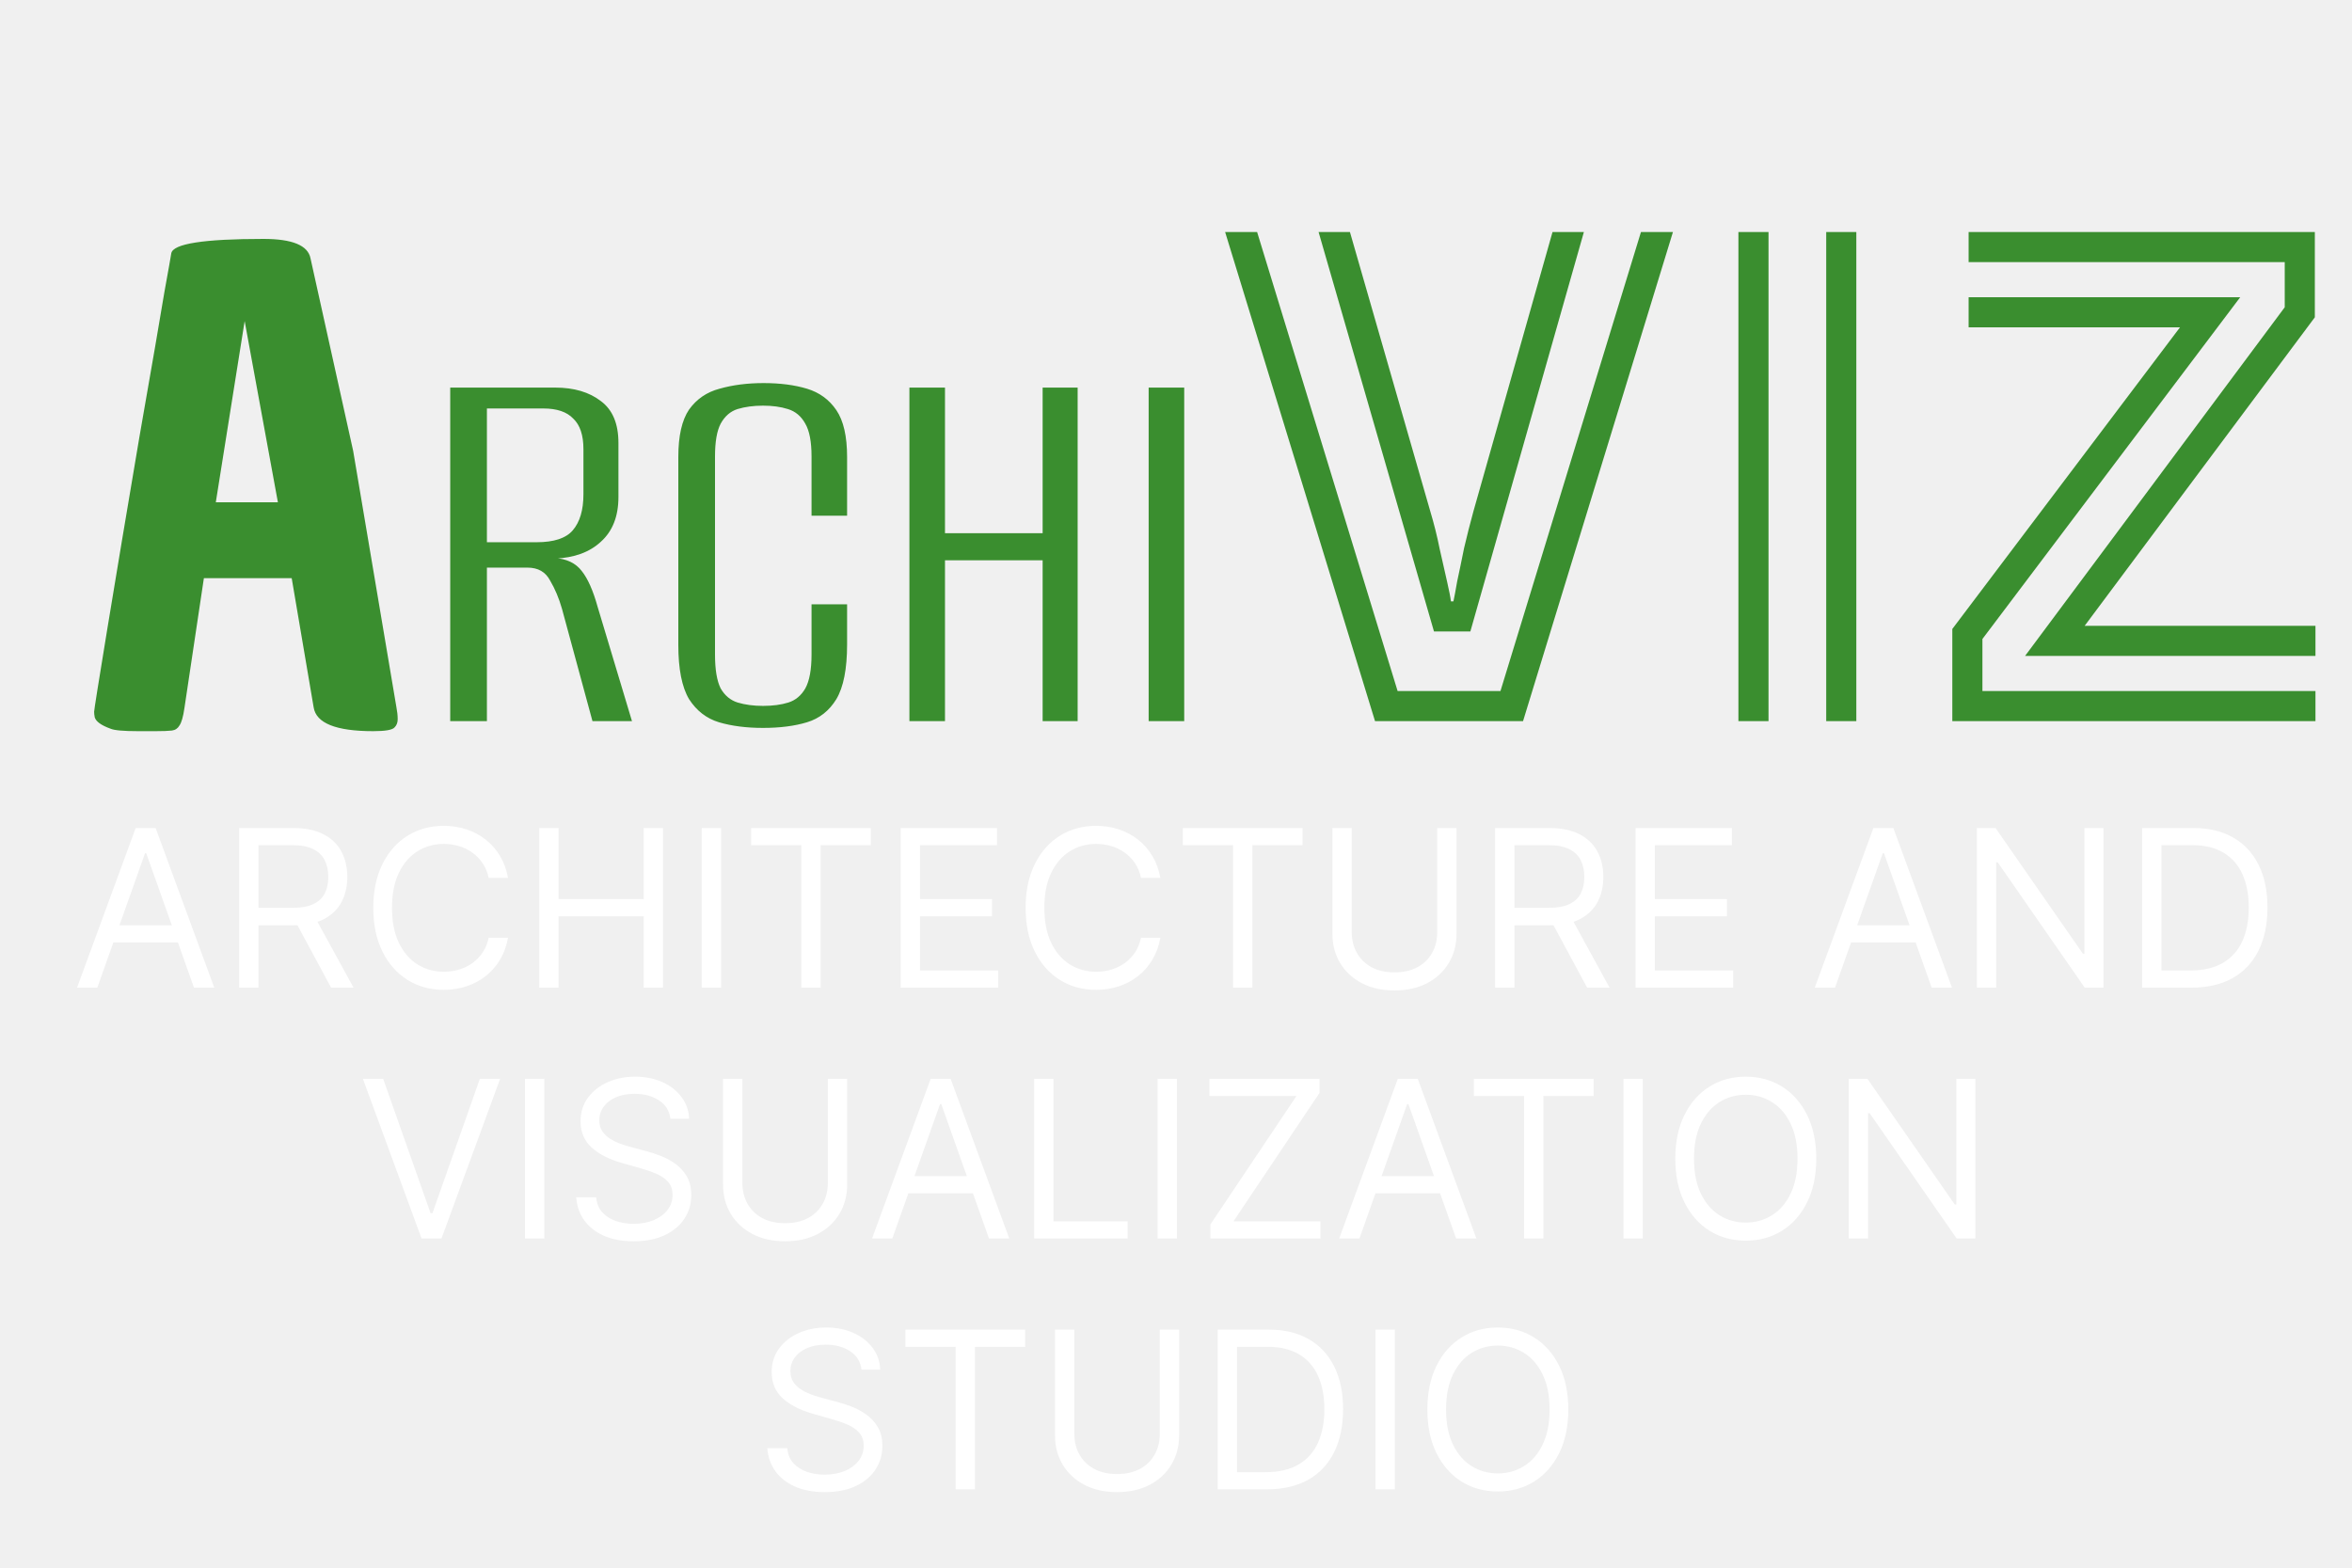
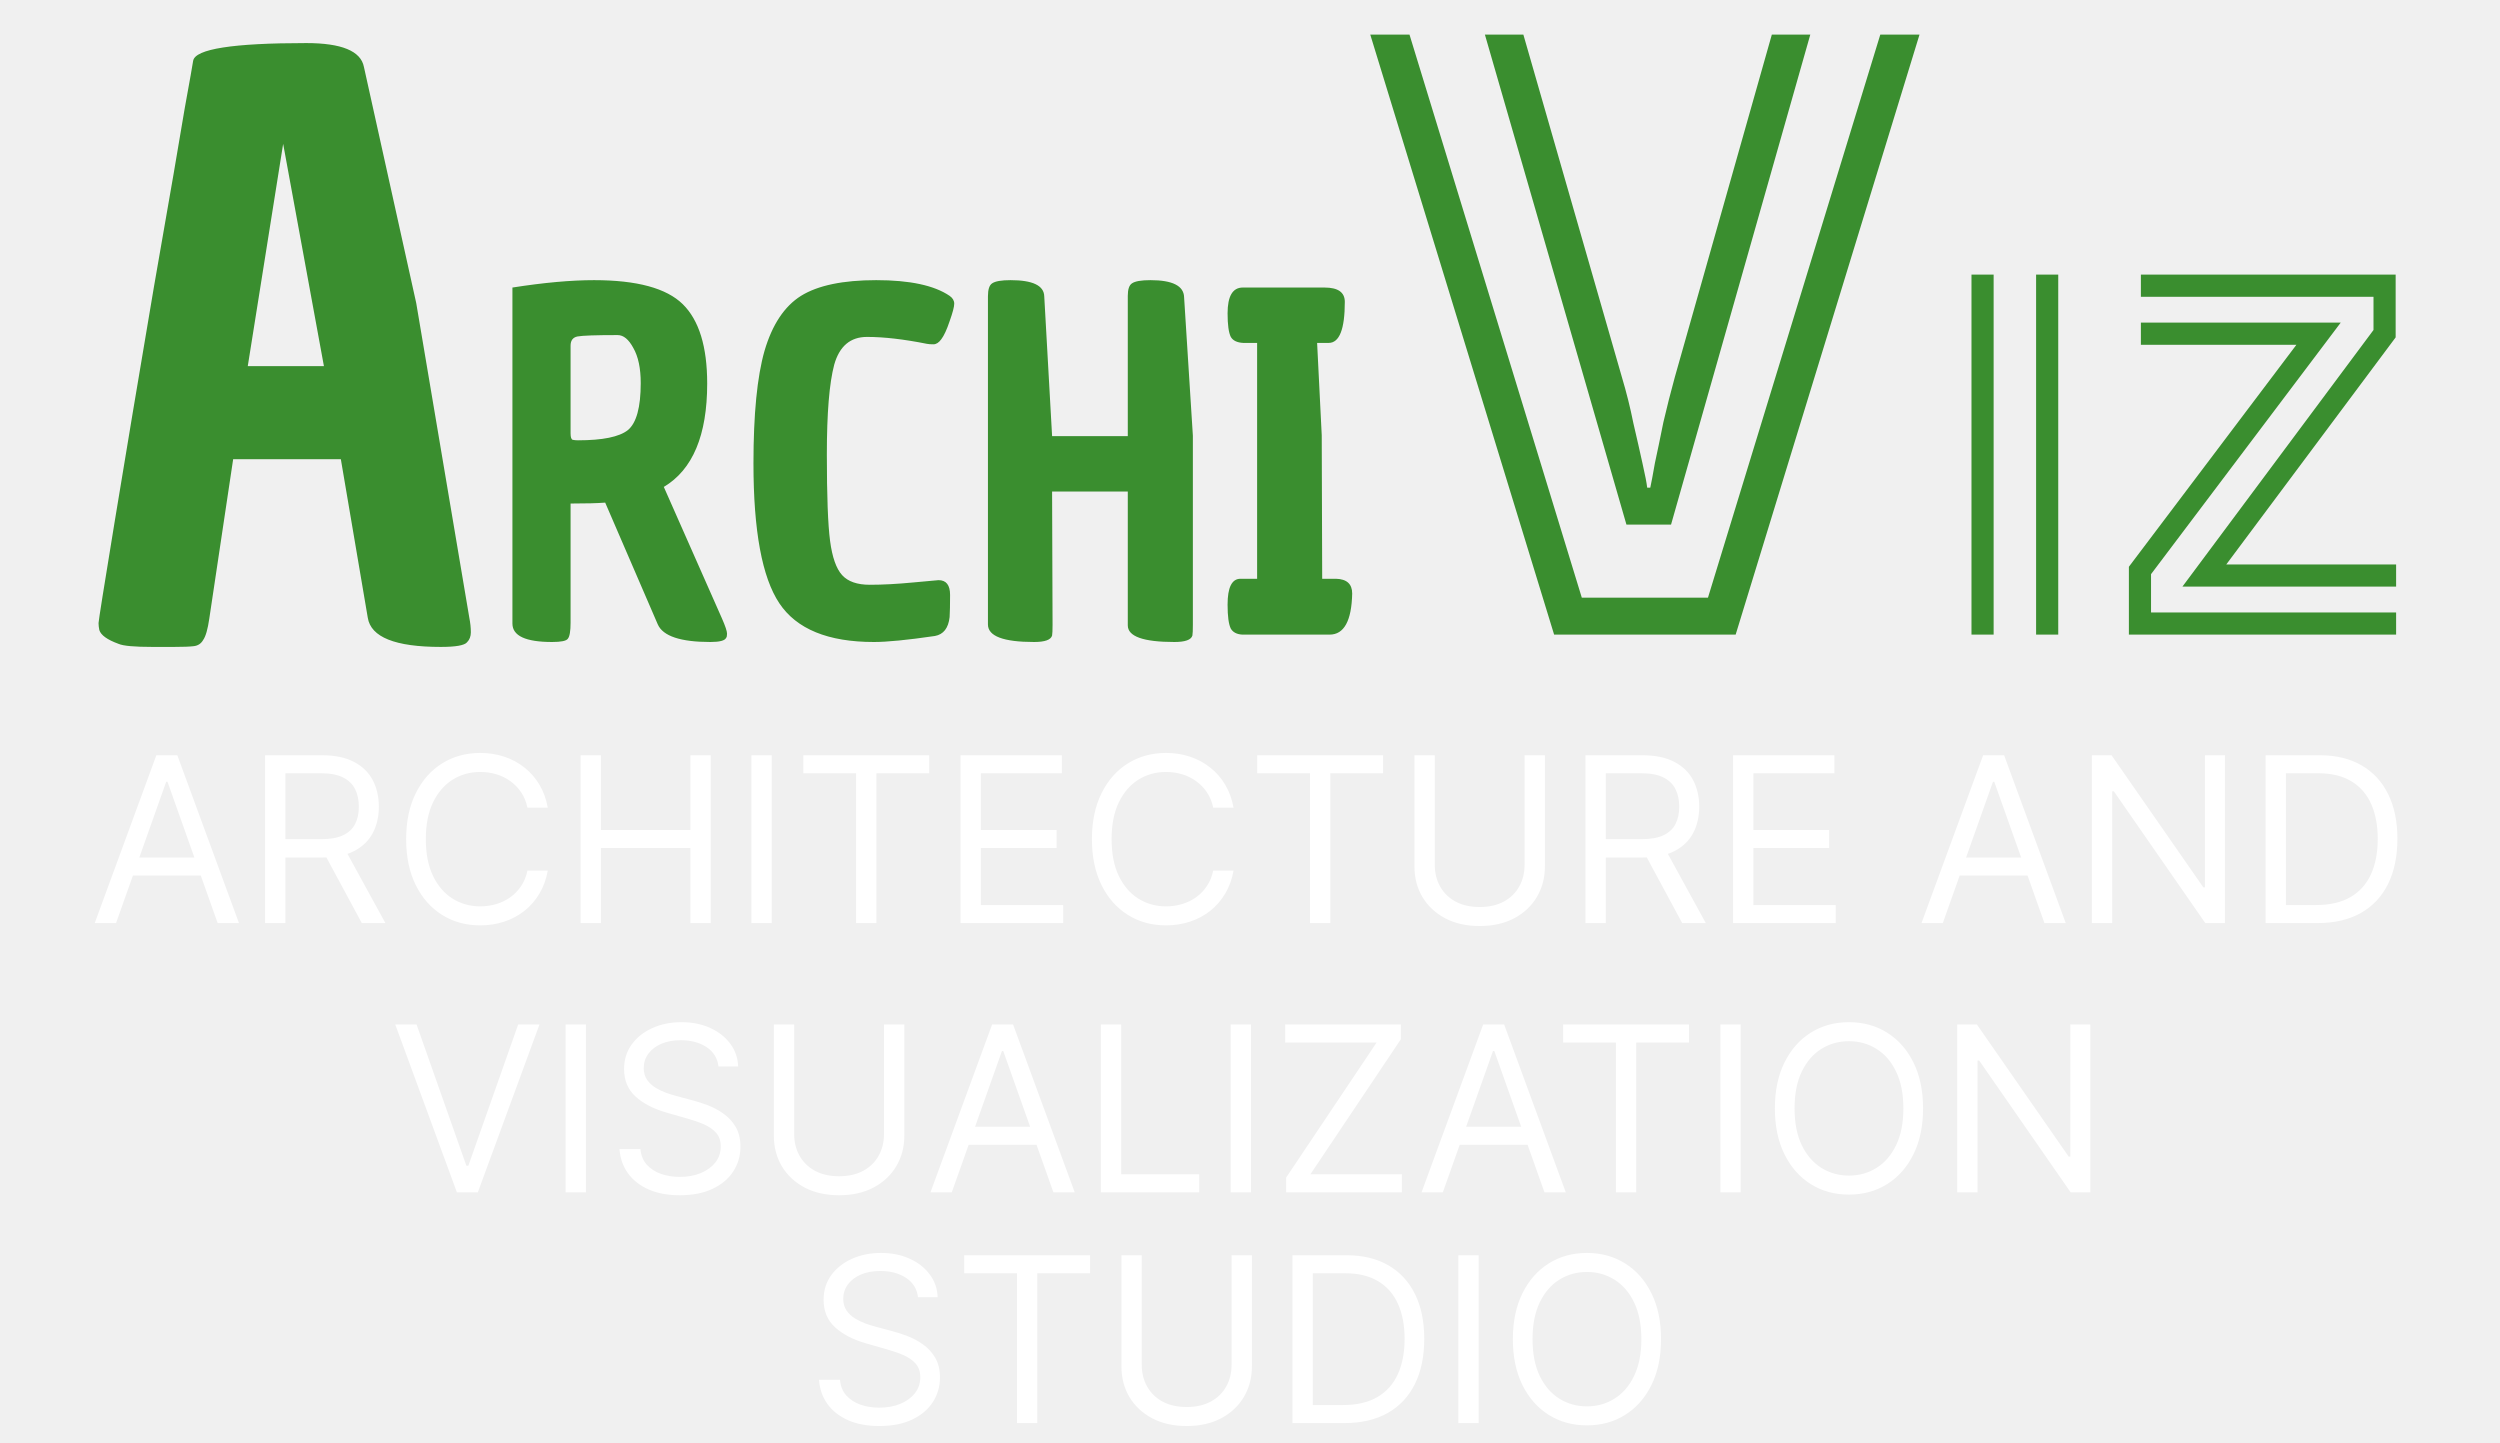
- <svg xmlns="http://www.w3.org/2000/svg" width="150" height="100" viewBox="0 0 150 100" fill="none">
-   <path d="M16.803 15.24C18.643 15.24 19.643 15.653 19.803 16.48L22.523 28.76L25.283 45.12C25.336 45.387 25.363 45.64 25.363 45.88C25.363 46.093 25.296 46.267 25.163 46.4C25.029 46.56 24.576 46.64 23.803 46.64C21.43 46.64 20.163 46.133 20.003 45.12L18.603 36.88H13.003L11.763 45.16C11.683 45.72 11.576 46.093 11.443 46.28C11.336 46.467 11.176 46.573 10.963 46.6C10.749 46.627 10.403 46.64 9.923 46.64H8.803C7.869 46.64 7.283 46.587 7.043 46.48C6.456 46.267 6.123 46.027 6.043 45.76C6.016 45.627 6.003 45.507 6.003 45.4C6.003 45.293 6.283 43.533 6.843 40.12C7.403 36.707 8.083 32.64 8.883 27.92C9.709 23.2 10.243 20.107 10.483 18.64C10.749 17.173 10.896 16.347 10.923 16.16C11.03 15.547 12.989 15.24 16.803 15.24ZM15.603 20.48L13.763 32.04H17.723L15.603 20.48ZM28.713 46V24.724H35.409C36.609 24.724 37.581 25.012 38.325 25.588C39.069 26.14 39.441 27.028 39.441 28.252V31.708C39.441 32.932 39.069 33.88 38.325 34.552C37.605 35.224 36.621 35.584 35.373 35.632V35.596C36.141 35.644 36.717 35.92 37.101 36.424C37.485 36.904 37.821 37.66 38.109 38.692L40.305 46H37.785L35.841 38.836C35.649 38.164 35.397 37.564 35.085 37.036C34.797 36.484 34.317 36.208 33.645 36.208H31.053V46H28.713ZM31.053 34.588H34.221C35.325 34.588 36.093 34.336 36.525 33.832C36.981 33.304 37.209 32.536 37.209 31.528V28.648C37.209 27.76 36.993 27.112 36.561 26.704C36.153 26.272 35.517 26.056 34.653 26.056H31.053V34.588ZM48.66 46.432C47.604 46.432 46.668 46.312 45.852 46.072C45.06 45.832 44.424 45.34 43.944 44.596C43.488 43.828 43.26 42.676 43.26 41.14V29.152C43.26 27.808 43.488 26.8 43.944 26.128C44.424 25.456 45.072 25.012 45.888 24.796C46.728 24.556 47.664 24.436 48.696 24.436C49.752 24.436 50.676 24.556 51.468 24.796C52.26 25.036 52.884 25.492 53.34 26.164C53.796 26.836 54.024 27.832 54.024 29.152V32.896H51.756V29.116C51.756 28.18 51.624 27.484 51.36 27.028C51.096 26.548 50.724 26.236 50.244 26.092C49.788 25.948 49.26 25.876 48.66 25.876C48.06 25.876 47.52 25.948 47.04 26.092C46.584 26.236 46.224 26.548 45.96 27.028C45.72 27.484 45.6 28.18 45.6 29.116V41.752C45.6 42.712 45.72 43.432 45.96 43.912C46.224 44.368 46.584 44.668 47.04 44.812C47.52 44.956 48.06 45.028 48.66 45.028C49.284 45.028 49.824 44.956 50.28 44.812C50.736 44.668 51.096 44.368 51.36 43.912C51.624 43.432 51.756 42.712 51.756 41.752V38.548H54.024V41.104C54.024 42.664 53.796 43.828 53.34 44.596C52.884 45.34 52.26 45.832 51.468 46.072C50.676 46.312 49.74 46.432 48.66 46.432ZM57.998 46V24.724H60.267V34.012H66.495V24.724H68.727V46H66.495V35.74H60.267V46H57.998ZM73.256 46V24.724H75.524V46H73.256ZM84.093 14.8H86.093L91.213 32.6C91.453 33.4 91.653 34.2 91.813 35C92 35.8 92.16 36.507 92.293 37.12C92.427 37.707 92.507 38.12 92.533 38.36H92.693C92.747 38.12 92.827 37.693 92.933 37.08C93.067 36.467 93.213 35.76 93.373 34.96C93.56 34.16 93.76 33.373 93.973 32.6L99.013 14.8H101.013L93.773 40.28H91.453L84.093 14.8ZM78.133 14.8H80.173L89.133 44.08H95.693L104.653 14.8H106.693L97.133 46H87.693L78.133 14.8ZM116.468 14.8H118.388V46H116.468V14.8ZM110.868 14.8H112.788V46H110.868V14.8ZM145.71 19.6V16.72H125.55V14.8H147.63V20.24L132.95 39.92H147.67V41.84H129.15L145.71 19.6ZM124.51 40.12L139.03 20.88H125.55V18.96H142.87L126.43 40.76V44.08H147.67V46H124.51V40.12Z" fill="#3A8E2F" />
-   <path d="M6.206 63H4.914L8.652 52.818H9.925L13.664 63H12.371L9.328 54.429H9.249L6.206 63ZM6.684 59.023H11.894V60.117H6.684V59.023ZM15.25 63V52.818H18.69C19.485 52.818 20.138 52.954 20.649 53.226C21.159 53.494 21.537 53.864 21.782 54.334C22.027 54.805 22.15 55.34 22.15 55.94C22.15 56.54 22.027 57.072 21.782 57.536C21.537 58 21.161 58.365 20.654 58.63C20.147 58.892 19.499 59.023 18.71 59.023H15.926V57.909H18.67C19.214 57.909 19.651 57.83 19.983 57.67C20.317 57.511 20.559 57.286 20.708 56.994C20.861 56.699 20.937 56.348 20.937 55.94C20.937 55.533 20.861 55.176 20.708 54.871C20.556 54.566 20.312 54.331 19.977 54.166C19.643 53.996 19.2 53.912 18.65 53.912H16.483V63H15.25ZM20.042 58.426L22.548 63H21.116L18.65 58.426H20.042ZM32.398 56H31.165C31.092 55.645 30.964 55.334 30.782 55.065C30.603 54.797 30.384 54.572 30.126 54.389C29.871 54.204 29.587 54.064 29.276 53.972C28.964 53.879 28.639 53.832 28.301 53.832C27.685 53.832 27.126 53.988 26.626 54.3C26.129 54.611 25.733 55.07 25.438 55.677C25.146 56.283 25 57.028 25 57.909C25 58.791 25.146 59.535 25.438 60.141C25.733 60.748 26.129 61.207 26.626 61.519C27.126 61.83 27.685 61.986 28.301 61.986C28.639 61.986 28.964 61.939 29.276 61.847C29.587 61.754 29.871 61.616 30.126 61.434C30.384 61.248 30.603 61.021 30.782 60.753C30.964 60.481 31.092 60.169 31.165 59.818H32.398C32.305 60.339 32.136 60.804 31.891 61.215C31.645 61.626 31.34 61.976 30.976 62.264C30.611 62.549 30.202 62.766 29.748 62.916C29.297 63.065 28.815 63.139 28.301 63.139C27.433 63.139 26.661 62.927 25.985 62.503C25.308 62.079 24.776 61.475 24.389 60.693C24.001 59.911 23.807 58.983 23.807 57.909C23.807 56.835 24.001 55.907 24.389 55.125C24.776 54.343 25.308 53.74 25.985 53.315C26.661 52.891 27.433 52.679 28.301 52.679C28.815 52.679 29.297 52.754 29.748 52.903C30.202 53.052 30.611 53.271 30.976 53.559C31.34 53.844 31.645 54.192 31.891 54.603C32.136 55.011 32.305 55.476 32.398 56ZM34.39 63V52.818H35.623V57.352H41.052V52.818H42.285V63H41.052V58.446H35.623V63H34.39ZM45.986 52.818V63H44.754V52.818H45.986ZM47.902 53.912V52.818H55.538V53.912H52.336V63H51.103V53.912H47.902ZM57.441 63V52.818H63.586V53.912H58.674V57.352H63.268V58.446H58.674V61.906H63.665V63H57.441ZM74.001 56H72.768C72.695 55.645 72.568 55.334 72.386 55.065C72.207 54.797 71.988 54.572 71.729 54.389C71.474 54.204 71.191 54.064 70.879 53.972C70.568 53.879 70.243 53.832 69.905 53.832C69.288 53.832 68.73 53.988 68.229 54.3C67.732 54.611 67.336 55.07 67.041 55.677C66.749 56.283 66.604 57.028 66.604 57.909C66.604 58.791 66.749 59.535 67.041 60.141C67.336 60.748 67.732 61.207 68.229 61.519C68.73 61.83 69.288 61.986 69.905 61.986C70.243 61.986 70.568 61.939 70.879 61.847C71.191 61.754 71.474 61.616 71.729 61.434C71.988 61.248 72.207 61.021 72.386 60.753C72.568 60.481 72.695 60.169 72.768 59.818H74.001C73.909 60.339 73.74 60.804 73.494 61.215C73.249 61.626 72.944 61.976 72.579 62.264C72.215 62.549 71.805 62.766 71.352 62.916C70.901 63.065 70.418 63.139 69.905 63.139C69.036 63.139 68.264 62.927 67.588 62.503C66.912 62.079 66.38 61.475 65.992 60.693C65.604 59.911 65.41 58.983 65.41 57.909C65.41 56.835 65.604 55.907 65.992 55.125C66.38 54.343 66.912 53.74 67.588 53.315C68.264 52.891 69.036 52.679 69.905 52.679C70.418 52.679 70.901 52.754 71.352 52.903C71.805 53.052 72.215 53.271 72.579 53.559C72.944 53.844 73.249 54.192 73.494 54.603C73.74 55.011 73.909 55.476 74.001 56ZM75.437 53.912V52.818H83.073V53.912H79.871V63H78.639V53.912H75.437ZM91.658 52.818H92.891V59.56C92.891 60.256 92.727 60.877 92.399 61.424C92.074 61.968 91.615 62.397 91.022 62.712C90.428 63.023 89.732 63.179 88.933 63.179C88.135 63.179 87.439 63.023 86.845 62.712C86.252 62.397 85.791 61.968 85.463 61.424C85.138 60.877 84.976 60.256 84.976 59.56V52.818H86.209V59.46C86.209 59.957 86.318 60.4 86.537 60.788C86.756 61.172 87.067 61.475 87.472 61.697C87.879 61.916 88.367 62.026 88.933 62.026C89.5 62.026 89.987 61.916 90.395 61.697C90.803 61.475 91.114 61.172 91.33 60.788C91.549 60.4 91.658 59.957 91.658 59.46V52.818ZM95.353 63V52.818H98.793C99.589 52.818 100.242 52.954 100.752 53.226C101.263 53.494 101.64 53.864 101.886 54.334C102.131 54.805 102.254 55.34 102.254 55.94C102.254 56.54 102.131 57.072 101.886 57.536C101.64 58 101.264 58.365 100.757 58.63C100.25 58.892 99.602 59.023 98.813 59.023H96.029V57.909H98.773C99.317 57.909 99.755 57.83 100.086 57.67C100.421 57.511 100.663 57.286 100.812 56.994C100.964 56.699 101.041 56.348 101.041 55.94C101.041 55.533 100.964 55.176 100.812 54.871C100.659 54.566 100.416 54.331 100.081 54.166C99.746 53.996 99.304 53.912 98.754 53.912H96.586V63H95.353ZM100.146 58.426L102.651 63H101.22L98.754 58.426H100.146ZM104.308 63V52.818H110.453V53.912H105.541V57.352H110.135V58.446H105.541V61.906H110.533V63H104.308ZM117.03 63H115.738L119.476 52.818H120.749L124.488 63H123.195L120.153 54.429H120.073L117.03 63ZM117.508 59.023H122.718V60.117H117.508V59.023ZM134.148 52.818V63H132.954L127.406 55.006H127.307V63H126.074V52.818H127.267L132.835 60.832H132.935V52.818H134.148ZM139.757 63H136.615V52.818H139.896C140.884 52.818 141.729 53.022 142.432 53.43C143.134 53.834 143.673 54.416 144.047 55.175C144.422 55.93 144.609 56.835 144.609 57.889C144.609 58.95 144.42 59.863 144.042 60.629C143.665 61.391 143.114 61.977 142.392 62.389C141.669 62.796 140.791 63 139.757 63ZM137.848 61.906H139.677C140.519 61.906 141.217 61.744 141.77 61.419C142.324 61.094 142.736 60.632 143.008 60.032C143.28 59.432 143.416 58.718 143.416 57.889C143.416 57.067 143.282 56.36 143.013 55.766C142.745 55.17 142.344 54.712 141.81 54.394C141.276 54.073 140.612 53.912 139.816 53.912H137.848V61.906Z" fill="#fff" />
-   <path d="M24.438 68.818L27.46 77.389H27.58L30.602 68.818H31.895L28.156 79H26.884L23.145 68.818H24.438ZM34.714 68.818V79H33.481V68.818H34.714ZM42.754 71.364C42.695 70.86 42.453 70.469 42.028 70.19C41.604 69.912 41.084 69.773 40.467 69.773C40.017 69.773 39.622 69.846 39.284 69.992C38.949 70.137 38.688 70.338 38.499 70.593C38.313 70.848 38.22 71.138 38.22 71.463C38.22 71.735 38.285 71.969 38.414 72.164C38.547 72.356 38.716 72.517 38.921 72.646C39.127 72.772 39.342 72.877 39.568 72.96C39.793 73.039 40 73.104 40.189 73.153L41.223 73.432C41.488 73.501 41.783 73.597 42.108 73.72C42.436 73.843 42.749 74.01 43.048 74.222C43.349 74.431 43.598 74.7 43.793 75.028C43.989 75.356 44.087 75.758 44.087 76.236C44.087 76.786 43.943 77.283 43.654 77.727C43.369 78.171 42.952 78.524 42.401 78.786C41.854 79.048 41.19 79.179 40.408 79.179C39.678 79.179 39.047 79.061 38.514 78.826C37.983 78.591 37.566 78.263 37.261 77.842C36.959 77.421 36.788 76.932 36.749 76.375H38.021C38.054 76.76 38.184 77.078 38.409 77.329C38.638 77.578 38.926 77.764 39.274 77.886C39.626 78.006 40.003 78.065 40.408 78.065C40.878 78.065 41.301 77.989 41.675 77.837C42.05 77.681 42.347 77.465 42.565 77.19C42.784 76.912 42.894 76.587 42.894 76.216C42.894 75.878 42.799 75.603 42.61 75.391C42.421 75.178 42.173 75.006 41.864 74.874C41.556 74.741 41.223 74.625 40.865 74.526L39.612 74.168C38.817 73.939 38.187 73.612 37.723 73.188C37.259 72.764 37.027 72.209 37.027 71.523C37.027 70.953 37.181 70.456 37.489 70.031C37.801 69.604 38.218 69.272 38.742 69.037C39.269 68.798 39.858 68.679 40.507 68.679C41.163 68.679 41.747 68.797 42.257 69.032C42.767 69.264 43.172 69.582 43.47 69.987C43.772 70.391 43.931 70.85 43.947 71.364H42.754ZM52.796 68.818H54.029V75.56C54.029 76.256 53.864 76.877 53.536 77.424C53.212 77.968 52.752 78.397 52.159 78.712C51.566 79.023 50.87 79.179 50.071 79.179C49.272 79.179 48.576 79.023 47.983 78.712C47.39 78.397 46.929 77.968 46.601 77.424C46.276 76.877 46.114 76.256 46.114 75.56V68.818H47.347V75.46C47.347 75.957 47.456 76.4 47.675 76.788C47.894 77.172 48.205 77.475 48.61 77.697C49.017 77.916 49.504 78.026 50.071 78.026C50.638 78.026 51.125 77.916 51.533 77.697C51.941 77.475 52.252 77.172 52.468 76.788C52.686 76.4 52.796 75.957 52.796 75.46V68.818ZM56.908 79H55.616L59.354 68.818H60.627L64.366 79H63.073L60.031 70.429H59.951L56.908 79ZM57.386 75.023H62.596V76.117H57.386V75.023ZM65.952 79V68.818H67.185V77.906H71.918V79H65.952ZM75.06 68.818V79H73.827V68.818H75.06ZM77.194 79V78.105L82.682 69.912H77.134V68.818H84.154V69.713L78.665 77.906H84.214V79H77.194ZM86.699 79H85.407L89.145 68.818H90.418L94.157 79H92.864L89.822 70.429H89.742L86.699 79ZM87.177 75.023H92.387V76.117H87.177V75.023ZM93.996 69.912V68.818H101.633V69.912H98.431V79H97.198V69.912H93.996ZM104.769 68.818V79H103.536V68.818H104.769ZM115.832 73.909C115.832 74.983 115.638 75.911 115.25 76.693C114.862 77.475 114.33 78.079 113.654 78.503C112.978 78.927 112.206 79.139 111.337 79.139C110.469 79.139 109.697 78.927 109.021 78.503C108.344 78.079 107.813 77.475 107.425 76.693C107.037 75.911 106.843 74.983 106.843 73.909C106.843 72.835 107.037 71.907 107.425 71.125C107.813 70.343 108.344 69.74 109.021 69.315C109.697 68.891 110.469 68.679 111.337 68.679C112.206 68.679 112.978 68.891 113.654 69.315C114.33 69.74 114.862 70.343 115.25 71.125C115.638 71.907 115.832 72.835 115.832 73.909ZM114.638 73.909C114.638 73.028 114.491 72.283 114.196 71.677C113.904 71.07 113.508 70.611 113.008 70.3C112.511 69.988 111.954 69.832 111.337 69.832C110.721 69.832 110.162 69.988 109.662 70.3C109.165 70.611 108.769 71.07 108.474 71.677C108.182 72.283 108.036 73.028 108.036 73.909C108.036 74.791 108.182 75.535 108.474 76.141C108.769 76.748 109.165 77.207 109.662 77.519C110.162 77.83 110.721 77.986 111.337 77.986C111.954 77.986 112.511 77.83 113.008 77.519C113.508 77.207 113.904 76.748 114.196 76.141C114.491 75.535 114.638 74.791 114.638 73.909ZM125.979 68.818V79H124.786L119.237 71.006H119.138V79H117.905V68.818H119.098L124.666 76.832H124.766V68.818H125.979Z" fill="#fff" />
-   <path d="M54.942 87.364C54.882 86.86 54.64 86.469 54.216 86.19C53.792 85.912 53.271 85.773 52.655 85.773C52.204 85.773 51.81 85.846 51.472 85.992C51.137 86.137 50.875 86.338 50.686 86.593C50.501 86.848 50.408 87.138 50.408 87.463C50.408 87.735 50.472 87.969 50.602 88.164C50.734 88.356 50.903 88.517 51.109 88.646C51.314 88.772 51.53 88.877 51.755 88.96C51.98 89.039 52.188 89.104 52.376 89.153L53.41 89.432C53.676 89.501 53.971 89.597 54.295 89.72C54.624 89.843 54.937 90.01 55.235 90.222C55.537 90.431 55.785 90.7 55.981 91.028C56.176 91.356 56.274 91.758 56.274 92.236C56.274 92.786 56.13 93.283 55.842 93.727C55.557 94.171 55.139 94.524 54.589 94.786C54.042 95.048 53.377 95.179 52.595 95.179C51.866 95.179 51.235 95.061 50.701 94.826C50.171 94.591 49.753 94.263 49.448 93.842C49.147 93.421 48.976 92.932 48.936 92.375H50.209C50.242 92.76 50.371 93.078 50.597 93.329C50.825 93.578 51.114 93.764 51.462 93.886C51.813 94.006 52.191 94.065 52.595 94.065C53.066 94.065 53.488 93.989 53.863 93.837C54.237 93.681 54.534 93.465 54.753 93.19C54.972 92.912 55.081 92.587 55.081 92.216C55.081 91.878 54.986 91.603 54.798 91.391C54.609 91.178 54.36 91.006 54.052 90.874C53.744 90.741 53.41 90.625 53.053 90.526L51.8 90.168C51.004 89.939 50.374 89.612 49.91 89.188C49.447 88.764 49.215 88.209 49.215 87.523C49.215 86.953 49.369 86.456 49.677 86.031C49.988 85.604 50.406 85.272 50.93 85.037C51.457 84.798 52.045 84.679 52.695 84.679C53.351 84.679 53.934 84.797 54.445 85.032C54.955 85.264 55.359 85.582 55.658 85.987C55.959 86.391 56.118 86.85 56.135 87.364H54.942ZM57.745 85.912V84.818H65.381V85.912H62.179V95H60.946V85.912H57.745ZM73.966 84.818H75.198V91.56C75.198 92.256 75.034 92.877 74.706 93.424C74.382 93.968 73.922 94.397 73.329 94.712C72.736 95.023 72.04 95.179 71.241 95.179C70.442 95.179 69.746 95.023 69.153 94.712C68.56 94.397 68.099 93.968 67.771 93.424C67.446 92.877 67.284 92.256 67.284 91.56V84.818H68.517V91.46C68.517 91.957 68.626 92.4 68.845 92.788C69.064 93.172 69.375 93.475 69.779 93.697C70.187 93.916 70.674 94.026 71.241 94.026C71.808 94.026 72.295 93.916 72.703 93.697C73.11 93.475 73.422 93.172 73.637 92.788C73.856 92.4 73.966 91.957 73.966 91.46V84.818ZM80.803 95H77.661V84.818H80.942C81.93 84.818 82.775 85.022 83.478 85.43C84.18 85.834 84.719 86.416 85.093 87.175C85.468 87.93 85.655 88.835 85.655 89.889C85.655 90.95 85.466 91.863 85.088 92.629C84.71 93.391 84.16 93.978 83.438 94.388C82.715 94.796 81.837 95 80.803 95ZM78.894 93.906H80.723C81.565 93.906 82.263 93.744 82.816 93.419C83.37 93.094 83.782 92.632 84.054 92.032C84.326 91.432 84.462 90.718 84.462 89.889C84.462 89.067 84.328 88.36 84.059 87.766C83.791 87.17 83.39 86.712 82.856 86.394C82.322 86.073 81.658 85.912 80.862 85.912H78.894V93.906ZM88.956 84.818V95H87.723V84.818H88.956ZM100.019 89.909C100.019 90.983 99.825 91.911 99.438 92.693C99.05 93.475 98.518 94.079 97.842 94.503C97.165 94.927 96.393 95.139 95.525 95.139C94.656 95.139 93.884 94.927 93.208 94.503C92.532 94.079 92 93.475 91.612 92.693C91.224 91.911 91.031 90.983 91.031 89.909C91.031 88.835 91.224 87.907 91.612 87.125C92 86.343 92.532 85.74 93.208 85.315C93.884 84.891 94.656 84.679 95.525 84.679C96.393 84.679 97.165 84.891 97.842 85.315C98.518 85.74 99.05 86.343 99.438 87.125C99.825 87.907 100.019 88.835 100.019 89.909ZM98.826 89.909C98.826 89.028 98.678 88.283 98.383 87.677C98.092 87.07 97.696 86.611 97.195 86.3C96.698 85.988 96.141 85.832 95.525 85.832C94.908 85.832 94.35 85.988 93.849 86.3C93.352 86.611 92.956 87.07 92.661 87.677C92.37 88.283 92.224 89.028 92.224 89.909C92.224 90.791 92.37 91.535 92.661 92.141C92.956 92.748 93.352 93.207 93.849 93.519C94.35 93.83 94.908 93.986 95.525 93.986C96.141 93.986 96.698 93.83 97.195 93.519C97.696 93.207 98.092 92.748 98.383 92.141C98.678 91.535 98.826 90.791 98.826 89.909Z" fill="#fff" />
+ <svg xmlns="http://www.w3.org/2000/svg" width="130" height="75" viewBox="0 0 130 75" fill="none">
+   <g clip-path="url(#clip0_8028_86)">
+     <path d="M15.924 2.24C17.764 2.24 18.764 2.653 18.924 3.48L21.644 15.76L24.404 32.12C24.457 32.387 24.484 32.64 24.484 32.88C24.484 33.093 24.417 33.267 24.284 33.4C24.151 33.56 23.697 33.64 22.924 33.64C20.551 33.64 19.284 33.133 19.124 32.12L17.724 23.88H12.124L10.884 32.16C10.804 32.72 10.697 33.093 10.564 33.28C10.457 33.467 10.297 33.573 10.084 33.6C9.871 33.627 9.524 33.64 9.044 33.64H7.924C6.991 33.64 6.404 33.587 6.164 33.48C5.577 33.267 5.244 33.027 5.164 32.76C5.137 32.627 5.124 32.507 5.124 32.4C5.124 32.293 5.404 30.533 5.964 27.12C6.524 23.707 7.204 19.64 8.004 14.92C8.831 10.2 9.364 7.107 9.604 5.64C9.871 4.173 10.017 3.347 10.044 3.16C10.151 2.547 12.111 2.24 15.924 2.24ZM14.724 7.48L12.884 19.04H16.844L14.724 7.48ZM26.646 32.424V14.952C28.278 14.696 29.694 14.568 30.894 14.568C33.118 14.568 34.654 14.984 35.502 15.816C36.35 16.648 36.774 18.024 36.774 19.944C36.774 22.632 36.022 24.424 34.518 25.32L37.542 32.16C37.718 32.56 37.806 32.824 37.806 32.952C37.806 33.064 37.79 33.136 37.758 33.168C37.694 33.312 37.422 33.384 36.942 33.384C35.39 33.384 34.478 33.08 34.206 32.472L31.47 26.136C31.07 26.168 30.47 26.184 29.67 26.184V32.376C29.67 32.824 29.622 33.104 29.526 33.216C29.446 33.328 29.174 33.384 28.71 33.384C27.334 33.384 26.646 33.064 26.646 32.424ZM30.054 22.896C31.334 22.896 32.198 22.72 32.646 22.368C33.094 22 33.318 21.184 33.318 19.92C33.318 19.152 33.19 18.544 32.934 18.096C32.694 17.648 32.422 17.424 32.118 17.424C30.982 17.424 30.286 17.448 30.03 17.496C29.79 17.544 29.67 17.704 29.67 17.976V22.536C29.67 22.744 29.71 22.856 29.79 22.872C29.87 22.888 29.958 22.896 30.054 22.896ZM48.804 30.168C49.204 30.168 49.404 30.424 49.404 30.936C49.404 31.448 49.396 31.832 49.38 32.088C49.316 32.664 49.06 32.992 48.612 33.072C47.188 33.28 46.132 33.384 45.444 33.384C43.06 33.384 41.42 32.712 40.524 31.368C39.628 30.024 39.18 27.6 39.18 24.096C39.18 21.536 39.372 19.584 39.756 18.24C40.156 16.88 40.788 15.928 41.652 15.384C42.532 14.84 43.836 14.568 45.564 14.568C47.308 14.568 48.58 14.84 49.38 15.384C49.54 15.496 49.62 15.632 49.62 15.792C49.62 15.952 49.54 16.256 49.38 16.704C49.236 17.136 49.092 17.448 48.948 17.64C48.82 17.816 48.684 17.904 48.54 17.904C48.396 17.904 48.284 17.896 48.204 17.88C47.004 17.64 45.964 17.52 45.084 17.52C44.22 17.52 43.652 18 43.38 18.96C43.124 19.92 42.996 21.48 42.996 23.64C42.996 25.784 43.052 27.28 43.164 28.128C43.276 28.976 43.484 29.568 43.788 29.904C44.092 30.24 44.572 30.408 45.228 30.408C45.9 30.408 46.652 30.368 47.484 30.288C48.332 30.208 48.772 30.168 48.804 30.168ZM58.645 15.384C58.645 15.048 58.717 14.832 58.861 14.736C59.021 14.624 59.341 14.568 59.821 14.568C60.973 14.568 61.557 14.864 61.573 15.456L62.029 22.656V32.496C62.029 32.768 62.021 32.952 62.005 33.048C61.941 33.272 61.629 33.384 61.069 33.384C59.453 33.384 58.645 33.096 58.645 32.52V25.56H54.709L54.733 32.496C54.733 32.768 54.725 32.952 54.709 33.048C54.645 33.272 54.333 33.384 53.773 33.384C52.173 33.384 51.373 33.08 51.373 32.472V15.408C51.373 15.056 51.445 14.832 51.589 14.736C51.749 14.624 52.069 14.568 52.549 14.568C53.701 14.568 54.285 14.848 54.301 15.408L54.709 22.68H58.645V15.384ZM64.506 30.096H65.37V17.832H64.65C64.33 17.816 64.114 17.712 64.002 17.52C63.89 17.296 63.834 16.888 63.834 16.296C63.834 15.4 64.098 14.952 64.626 14.952H68.874C69.578 14.952 69.93 15.2 69.93 15.696C69.93 17.12 69.65 17.832 69.09 17.832H68.49L68.73 22.632L68.754 30.096H69.474C70.034 30.112 70.314 30.368 70.314 30.864C70.282 32.288 69.89 33 69.138 33H64.602C64.314 32.984 64.114 32.88 64.002 32.688C63.89 32.464 63.834 32.048 63.834 31.44C63.834 30.544 64.058 30.096 64.506 30.096ZM77.215 1.8H79.215L84.335 19.6C84.575 20.4 84.775 21.2 84.934 22C85.121 22.8 85.281 23.507 85.415 24.12C85.548 24.707 85.628 25.12 85.654 25.36H85.814C85.868 25.12 85.948 24.693 86.055 24.08C86.188 23.467 86.335 22.76 86.495 21.96C86.681 21.16 86.881 20.373 87.094 19.6L92.135 1.8H94.135L86.894 27.28H84.575L77.215 1.8ZM71.254 1.8H73.294L82.254 31.08H88.814L97.775 1.8H99.814L90.254 33H80.814L71.254 1.8ZM105.877 14.28H107.029V33H105.877V14.28ZM102.517 14.28H103.669V33H102.517V14.28ZM123.422 17.16V15.432H111.326V14.28H124.574V17.544L115.766 29.352H124.598V30.504H113.486L123.422 17.16ZM110.702 29.472L119.414 17.928H111.326V16.776H121.718L111.854 29.856V31.848H124.598V33H110.702V29.472Z" fill="#3A8E2F" />
+     <path d="M6.034 48H4.926L8.13 39.273H9.221L12.426 48H11.318L8.71 40.653H8.642L6.034 48ZM6.443 44.591H10.909V45.528H6.443V44.591ZM13.785 48V39.273H16.734C17.416 39.273 17.976 39.389 18.413 39.622C18.851 39.852 19.174 40.169 19.385 40.572C19.595 40.976 19.7 41.435 19.7 41.949C19.7 42.463 19.595 42.919 19.385 43.317C19.174 43.715 18.852 44.027 18.417 44.254C17.983 44.479 17.427 44.591 16.751 44.591H14.365V43.636H16.717C17.183 43.636 17.558 43.568 17.842 43.432C18.129 43.295 18.337 43.102 18.464 42.852C18.595 42.599 18.66 42.298 18.66 41.949C18.66 41.599 18.595 41.294 18.464 41.033C18.334 40.771 18.125 40.57 17.838 40.428C17.551 40.283 17.172 40.21 16.7 40.21H14.842V48H13.785ZM17.893 44.08L20.041 48H18.814L16.7 44.08H17.893ZM28.484 42H27.427C27.364 41.696 27.255 41.429 27.099 41.199C26.945 40.969 26.758 40.776 26.536 40.619C26.318 40.46 26.075 40.341 25.808 40.261C25.541 40.182 25.262 40.142 24.973 40.142C24.444 40.142 23.965 40.276 23.536 40.543C23.11 40.81 22.771 41.203 22.518 41.723C22.268 42.243 22.143 42.881 22.143 43.636C22.143 44.392 22.268 45.03 22.518 45.55C22.771 46.07 23.11 46.463 23.536 46.73C23.965 46.997 24.444 47.131 24.973 47.131C25.262 47.131 25.541 47.091 25.808 47.011C26.075 46.932 26.318 46.814 26.536 46.658C26.758 46.499 26.945 46.304 27.099 46.074C27.255 45.841 27.364 45.574 27.427 45.273H28.484C28.404 45.719 28.259 46.118 28.049 46.47C27.839 46.822 27.578 47.122 27.265 47.369C26.953 47.614 26.602 47.8 26.212 47.928C25.826 48.055 25.413 48.119 24.973 48.119C24.228 48.119 23.566 47.938 22.987 47.574C22.407 47.21 21.951 46.693 21.619 46.023C21.286 45.352 21.12 44.557 21.12 43.636C21.12 42.716 21.286 41.92 21.619 41.25C21.951 40.58 22.407 40.062 22.987 39.699C23.566 39.335 24.228 39.153 24.973 39.153C25.413 39.153 25.826 39.217 26.212 39.345C26.602 39.473 26.953 39.66 27.265 39.908C27.578 40.152 27.839 40.45 28.049 40.803C28.259 41.152 28.404 41.551 28.484 42ZM30.192 48V39.273H31.248V43.159H35.902V39.273H36.959V48H35.902V44.097H31.248V48H30.192ZM40.131 39.273V48H39.074V39.273H40.131ZM41.773 40.21V39.273H48.318V40.21H45.574V48H44.517V40.21H41.773ZM49.949 48V39.273H55.216V40.21H51.006V43.159H54.944V44.097H51.006V47.062H55.285V48H49.949ZM64.144 42H63.087C63.025 41.696 62.915 41.429 62.759 41.199C62.606 40.969 62.418 40.776 62.197 40.619C61.978 40.46 61.735 40.341 61.468 40.261C61.201 40.182 60.922 40.142 60.633 40.142C60.104 40.142 59.626 40.276 59.197 40.543C58.77 40.81 58.431 41.203 58.178 41.723C57.928 42.243 57.803 42.881 57.803 43.636C57.803 44.392 57.928 45.03 58.178 45.55C58.431 46.07 58.77 46.463 59.197 46.73C59.626 46.997 60.104 47.131 60.633 47.131C60.922 47.131 61.201 47.091 61.468 47.011C61.735 46.932 61.978 46.814 62.197 46.658C62.418 46.499 62.606 46.304 62.759 46.074C62.915 45.841 63.025 45.574 63.087 45.273H64.144C64.064 45.719 63.92 46.118 63.709 46.47C63.499 46.822 63.238 47.122 62.925 47.369C62.613 47.614 62.262 47.8 61.873 47.928C61.486 48.055 61.073 48.119 60.633 48.119C59.888 48.119 59.226 47.938 58.647 47.574C58.067 47.21 57.611 46.693 57.279 46.023C56.947 45.352 56.78 44.557 56.78 43.636C56.78 42.716 56.947 41.92 57.279 41.25C57.611 40.58 58.067 40.062 58.647 39.699C59.226 39.335 59.888 39.153 60.633 39.153C61.073 39.153 61.486 39.217 61.873 39.345C62.262 39.473 62.613 39.66 62.925 39.908C63.238 40.152 63.499 40.45 63.709 40.803C63.92 41.152 64.064 41.551 64.144 42ZM65.374 40.21V39.273H71.92V40.21H69.176V48H68.119V40.21H65.374ZM79.278 39.273H80.335V45.051C80.335 45.648 80.194 46.18 79.913 46.649C79.635 47.115 79.241 47.483 78.733 47.753C78.224 48.02 77.628 48.153 76.943 48.153C76.258 48.153 75.662 48.02 75.153 47.753C74.645 47.483 74.25 47.115 73.969 46.649C73.69 46.18 73.551 45.648 73.551 45.051V39.273H74.608V44.966C74.608 45.392 74.701 45.771 74.889 46.104C75.076 46.433 75.344 46.693 75.69 46.883C76.04 47.071 76.457 47.165 76.943 47.165C77.429 47.165 77.846 47.071 78.196 46.883C78.545 46.693 78.812 46.433 78.997 46.104C79.184 45.771 79.278 45.392 79.278 44.966V39.273ZM82.445 48V39.273H85.394C86.076 39.273 86.636 39.389 87.073 39.622C87.511 39.852 87.835 40.169 88.045 40.572C88.255 40.976 88.36 41.435 88.36 41.949C88.36 42.463 88.255 42.919 88.045 43.317C87.835 43.715 87.512 44.027 87.078 44.254C86.643 44.479 86.088 44.591 85.411 44.591H83.025V43.636H85.377C85.843 43.636 86.218 43.568 86.502 43.432C86.789 43.295 86.997 43.102 87.124 42.852C87.255 42.599 87.32 42.298 87.32 41.949C87.32 41.599 87.255 41.294 87.124 41.033C86.994 40.771 86.785 40.57 86.498 40.428C86.211 40.283 85.832 40.21 85.36 40.21H83.502V48H82.445ZM86.553 44.08L88.701 48H87.474L85.36 44.08H86.553ZM90.121 48V39.273H95.388V40.21H91.178V43.159H95.116V44.097H91.178V47.062H95.457V48H90.121ZM101.026 48H99.918L103.123 39.273H104.214L107.418 48H106.31L103.702 40.653H103.634L101.026 48ZM101.435 44.591H105.901V45.528H101.435V44.591ZM115.698 39.273V48H114.675L109.92 41.148H109.834V48H108.778V39.273H109.8L114.573 46.142H114.658V39.273H115.698ZM120.506 48H117.813V39.273H120.625C121.472 39.273 122.196 39.447 122.798 39.797C123.401 40.144 123.862 40.642 124.183 41.293C124.504 41.94 124.665 42.716 124.665 43.619C124.665 44.528 124.503 45.311 124.179 45.967C123.855 46.621 123.384 47.124 122.764 47.476C122.145 47.825 121.392 48 120.506 48ZM118.869 47.062H120.438C121.159 47.062 121.757 46.923 122.232 46.645C122.706 46.367 123.06 45.97 123.293 45.456C123.526 44.942 123.642 44.33 123.642 43.619C123.642 42.915 123.527 42.308 123.297 41.8C123.067 41.288 122.723 40.896 122.266 40.624C121.808 40.348 121.239 40.21 120.557 40.21H118.869V47.062Z" fill="#fff" />
+     <path d="M21.661 53.273L24.252 60.619H24.354L26.945 53.273H28.053L24.848 62H23.758L20.553 53.273H21.661ZM30.469 53.273V62H29.412V53.273H30.469ZM37.361 55.455C37.31 55.023 37.102 54.688 36.739 54.449C36.375 54.21 35.929 54.091 35.401 54.091C35.014 54.091 34.676 54.153 34.386 54.278C34.099 54.403 33.875 54.575 33.713 54.794C33.554 55.013 33.474 55.261 33.474 55.54C33.474 55.773 33.53 55.973 33.641 56.141C33.754 56.305 33.899 56.443 34.075 56.554C34.251 56.662 34.436 56.751 34.629 56.822C34.822 56.891 35 56.946 35.162 56.989L36.048 57.227C36.276 57.287 36.528 57.369 36.807 57.474C37.088 57.58 37.356 57.723 37.612 57.905C37.871 58.084 38.084 58.314 38.251 58.595C38.419 58.876 38.503 59.222 38.503 59.631C38.503 60.102 38.379 60.528 38.132 60.909C37.888 61.29 37.53 61.592 37.058 61.817C36.59 62.041 36.02 62.153 35.349 62.153C34.724 62.153 34.183 62.053 33.726 61.851C33.271 61.649 32.913 61.368 32.652 61.007C32.394 60.646 32.247 60.227 32.213 59.75H33.304C33.332 60.08 33.443 60.352 33.636 60.568C33.832 60.781 34.08 60.94 34.378 61.045C34.679 61.148 35.003 61.199 35.349 61.199C35.753 61.199 36.115 61.133 36.436 61.003C36.757 60.869 37.011 60.685 37.199 60.449C37.386 60.21 37.48 59.932 37.48 59.614C37.48 59.324 37.399 59.088 37.237 58.906C37.075 58.724 36.862 58.577 36.598 58.463C36.334 58.349 36.048 58.25 35.742 58.165L34.668 57.858C33.986 57.662 33.446 57.382 33.048 57.019C32.651 56.655 32.452 56.179 32.452 55.591C32.452 55.102 32.584 54.676 32.848 54.312C33.115 53.946 33.473 53.662 33.922 53.46C34.374 53.256 34.878 53.153 35.435 53.153C35.997 53.153 36.497 53.254 36.935 53.456C37.372 53.655 37.719 53.928 37.974 54.274C38.233 54.621 38.369 55.014 38.383 55.455H37.361ZM45.968 53.273H47.025V59.051C47.025 59.648 46.884 60.18 46.603 60.649C46.324 61.115 45.931 61.483 45.422 61.753C44.914 62.02 44.317 62.153 43.633 62.153C42.948 62.153 42.351 62.02 41.843 61.753C41.334 61.483 40.939 61.115 40.658 60.649C40.38 60.18 40.24 59.648 40.24 59.051V53.273H41.297V58.966C41.297 59.392 41.391 59.771 41.578 60.104C41.766 60.433 42.033 60.693 42.38 60.883C42.729 61.071 43.147 61.165 43.633 61.165C44.118 61.165 44.536 61.071 44.885 60.883C45.235 60.693 45.502 60.433 45.686 60.104C45.874 59.771 45.968 59.392 45.968 58.966V53.273ZM49.493 62H48.385L51.59 53.273H52.68L55.885 62H54.777L52.169 54.653H52.101L49.493 62ZM49.902 58.591H54.368V59.528H49.902V58.591ZM57.244 62V53.273H58.301V61.062H62.358V62H57.244ZM65.051 53.273V62H63.994V53.273H65.051ZM66.88 62V61.233L71.585 54.21H66.829V53.273H72.846V54.04L68.142 61.062H72.897V62H66.88ZM75.028 62H73.92L77.125 53.273H78.216L81.42 62H80.312L77.704 54.653H77.636L75.028 62ZM75.437 58.591H79.903V59.528H75.437V58.591ZM81.283 54.21V53.273H87.828V54.21H85.084V62H84.027V54.21H81.283ZM90.516 53.273V62H89.459V53.273H90.516ZM99.999 57.636C99.999 58.557 99.832 59.352 99.5 60.023C99.168 60.693 98.712 61.21 98.132 61.574C97.553 61.938 96.891 62.119 96.146 62.119C95.402 62.119 94.74 61.938 94.16 61.574C93.581 61.21 93.125 60.693 92.793 60.023C92.46 59.352 92.294 58.557 92.294 57.636C92.294 56.716 92.46 55.92 92.793 55.25C93.125 54.58 93.581 54.062 94.16 53.699C94.74 53.335 95.402 53.153 96.146 53.153C96.891 53.153 97.553 53.335 98.132 53.699C98.712 54.062 99.168 54.58 99.5 55.25C99.832 55.92 99.999 56.716 99.999 57.636ZM98.976 57.636C98.976 56.881 98.849 56.243 98.597 55.723C98.347 55.203 98.007 54.81 97.578 54.543C97.152 54.276 96.675 54.142 96.146 54.142C95.618 54.142 95.139 54.276 94.71 54.543C94.284 54.81 93.945 55.203 93.692 55.723C93.442 56.243 93.317 56.881 93.317 57.636C93.317 58.392 93.442 59.03 93.692 59.55C93.945 60.07 94.284 60.463 94.71 60.73C95.139 60.997 95.618 61.131 96.146 61.131C96.675 61.131 97.152 60.997 97.578 60.73C98.007 60.463 98.347 60.07 98.597 59.55C98.849 59.03 98.976 58.392 98.976 57.636ZM108.696 53.273V62H107.673L102.918 55.148H102.832V62H101.776V53.273H102.798L107.571 60.142H107.656V53.273H108.696Z" fill="#fff" />
+     <path d="M47.736 67.454C47.685 67.023 47.477 66.688 47.114 66.449C46.75 66.21 46.304 66.091 45.776 66.091C45.389 66.091 45.051 66.153 44.761 66.278C44.474 66.403 44.25 66.575 44.088 66.794C43.929 67.013 43.849 67.261 43.849 67.54C43.849 67.773 43.905 67.973 44.016 68.141C44.129 68.305 44.274 68.443 44.45 68.554C44.626 68.662 44.811 68.751 45.004 68.822C45.197 68.891 45.375 68.946 45.537 68.989L46.423 69.227C46.651 69.287 46.903 69.369 47.182 69.474C47.463 69.579 47.731 69.723 47.987 69.905C48.246 70.084 48.459 70.314 48.626 70.595C48.794 70.876 48.878 71.222 48.878 71.631C48.878 72.102 48.754 72.528 48.507 72.909C48.263 73.29 47.905 73.592 47.433 73.817C46.965 74.041 46.395 74.153 45.724 74.153C45.099 74.153 44.558 74.053 44.101 73.851C43.646 73.649 43.288 73.368 43.027 73.007C42.769 72.646 42.622 72.227 42.588 71.75H43.679C43.707 72.079 43.818 72.352 44.011 72.568C44.207 72.781 44.455 72.94 44.753 73.046C45.054 73.148 45.378 73.199 45.724 73.199C46.128 73.199 46.49 73.133 46.811 73.003C47.132 72.869 47.386 72.685 47.574 72.449C47.761 72.21 47.855 71.932 47.855 71.614C47.855 71.324 47.774 71.088 47.612 70.906C47.45 70.724 47.237 70.577 46.973 70.463C46.709 70.349 46.423 70.25 46.117 70.165L45.043 69.858C44.361 69.662 43.821 69.382 43.423 69.019C43.026 68.655 42.827 68.179 42.827 67.591C42.827 67.102 42.959 66.676 43.223 66.312C43.49 65.946 43.848 65.662 44.297 65.46C44.749 65.256 45.253 65.153 45.81 65.153C46.372 65.153 46.872 65.254 47.31 65.456C47.747 65.655 48.094 65.928 48.349 66.274C48.608 66.621 48.744 67.014 48.758 67.454H47.736ZM50.138 66.21V65.273H56.684V66.21H53.939V74H52.883V66.21H50.138ZM64.042 65.273H65.099V71.051C65.099 71.648 64.958 72.18 64.677 72.649C64.398 73.115 64.005 73.483 63.496 73.753C62.988 74.02 62.391 74.153 61.707 74.153C61.022 74.153 60.425 74.02 59.917 73.753C59.408 73.483 59.014 73.115 58.732 72.649C58.454 72.18 58.315 71.648 58.315 71.051V65.273H59.371V70.966C59.371 71.392 59.465 71.771 59.653 72.104C59.84 72.433 60.107 72.693 60.454 72.883C60.803 73.071 61.221 73.165 61.707 73.165C62.193 73.165 62.61 73.071 62.959 72.883C63.309 72.693 63.576 72.433 63.761 72.104C63.948 71.771 64.042 71.392 64.042 70.966V65.273ZM69.902 74H67.209V65.273H70.022C70.868 65.273 71.593 65.447 72.195 65.797C72.797 66.144 73.259 66.642 73.58 67.293C73.901 67.94 74.061 68.716 74.061 69.619C74.061 70.528 73.9 71.311 73.576 71.967C73.252 72.621 72.78 73.124 72.161 73.476C71.541 73.825 70.789 74 69.902 74ZM68.266 73.062H69.834C70.556 73.062 71.154 72.923 71.628 72.645C72.103 72.367 72.456 71.97 72.689 71.456C72.922 70.942 73.039 70.329 73.039 69.619C73.039 68.915 72.924 68.308 72.694 67.8C72.463 67.288 72.12 66.896 71.662 66.624C71.205 66.348 70.635 66.21 69.954 66.21H68.266V73.062ZM76.891 65.273V74H75.834V65.273H76.891ZM86.374 69.636C86.374 70.557 86.207 71.352 85.875 72.023C85.543 72.693 85.087 73.21 84.507 73.574C83.928 73.938 83.266 74.119 82.521 74.119C81.777 74.119 81.115 73.938 80.535 73.574C79.956 73.21 79.5 72.693 79.168 72.023C78.835 71.352 78.669 70.557 78.669 69.636C78.669 68.716 78.835 67.921 79.168 67.25C79.5 66.579 79.956 66.062 80.535 65.699C81.115 65.335 81.777 65.153 82.521 65.153C83.266 65.153 83.928 65.335 84.507 65.699C85.087 66.062 85.543 66.579 85.875 67.25C86.207 67.921 86.374 68.716 86.374 69.636ZM85.351 69.636C85.351 68.881 85.224 68.243 84.972 67.723C84.722 67.203 84.382 66.81 83.953 66.543C83.527 66.276 83.05 66.142 82.521 66.142C81.993 66.142 81.514 66.276 81.085 66.543C80.659 66.81 80.32 67.203 80.067 67.723C79.817 68.243 79.692 68.881 79.692 69.636C79.692 70.392 79.817 71.03 80.067 71.55C80.32 72.07 80.659 72.463 81.085 72.73C81.514 72.997 81.993 73.131 82.521 73.131C83.05 73.131 83.527 72.997 83.953 72.73C84.382 72.463 84.722 72.07 84.972 71.55C85.224 71.03 85.351 70.392 85.351 69.636Z" fill="#fff" />
+   </g>
+   <defs>
+     <clipPath id="clip0_8028_86">
+       <rect width="130" height="75" fill="white" />
+     </clipPath>
+   </defs>
</svg>
